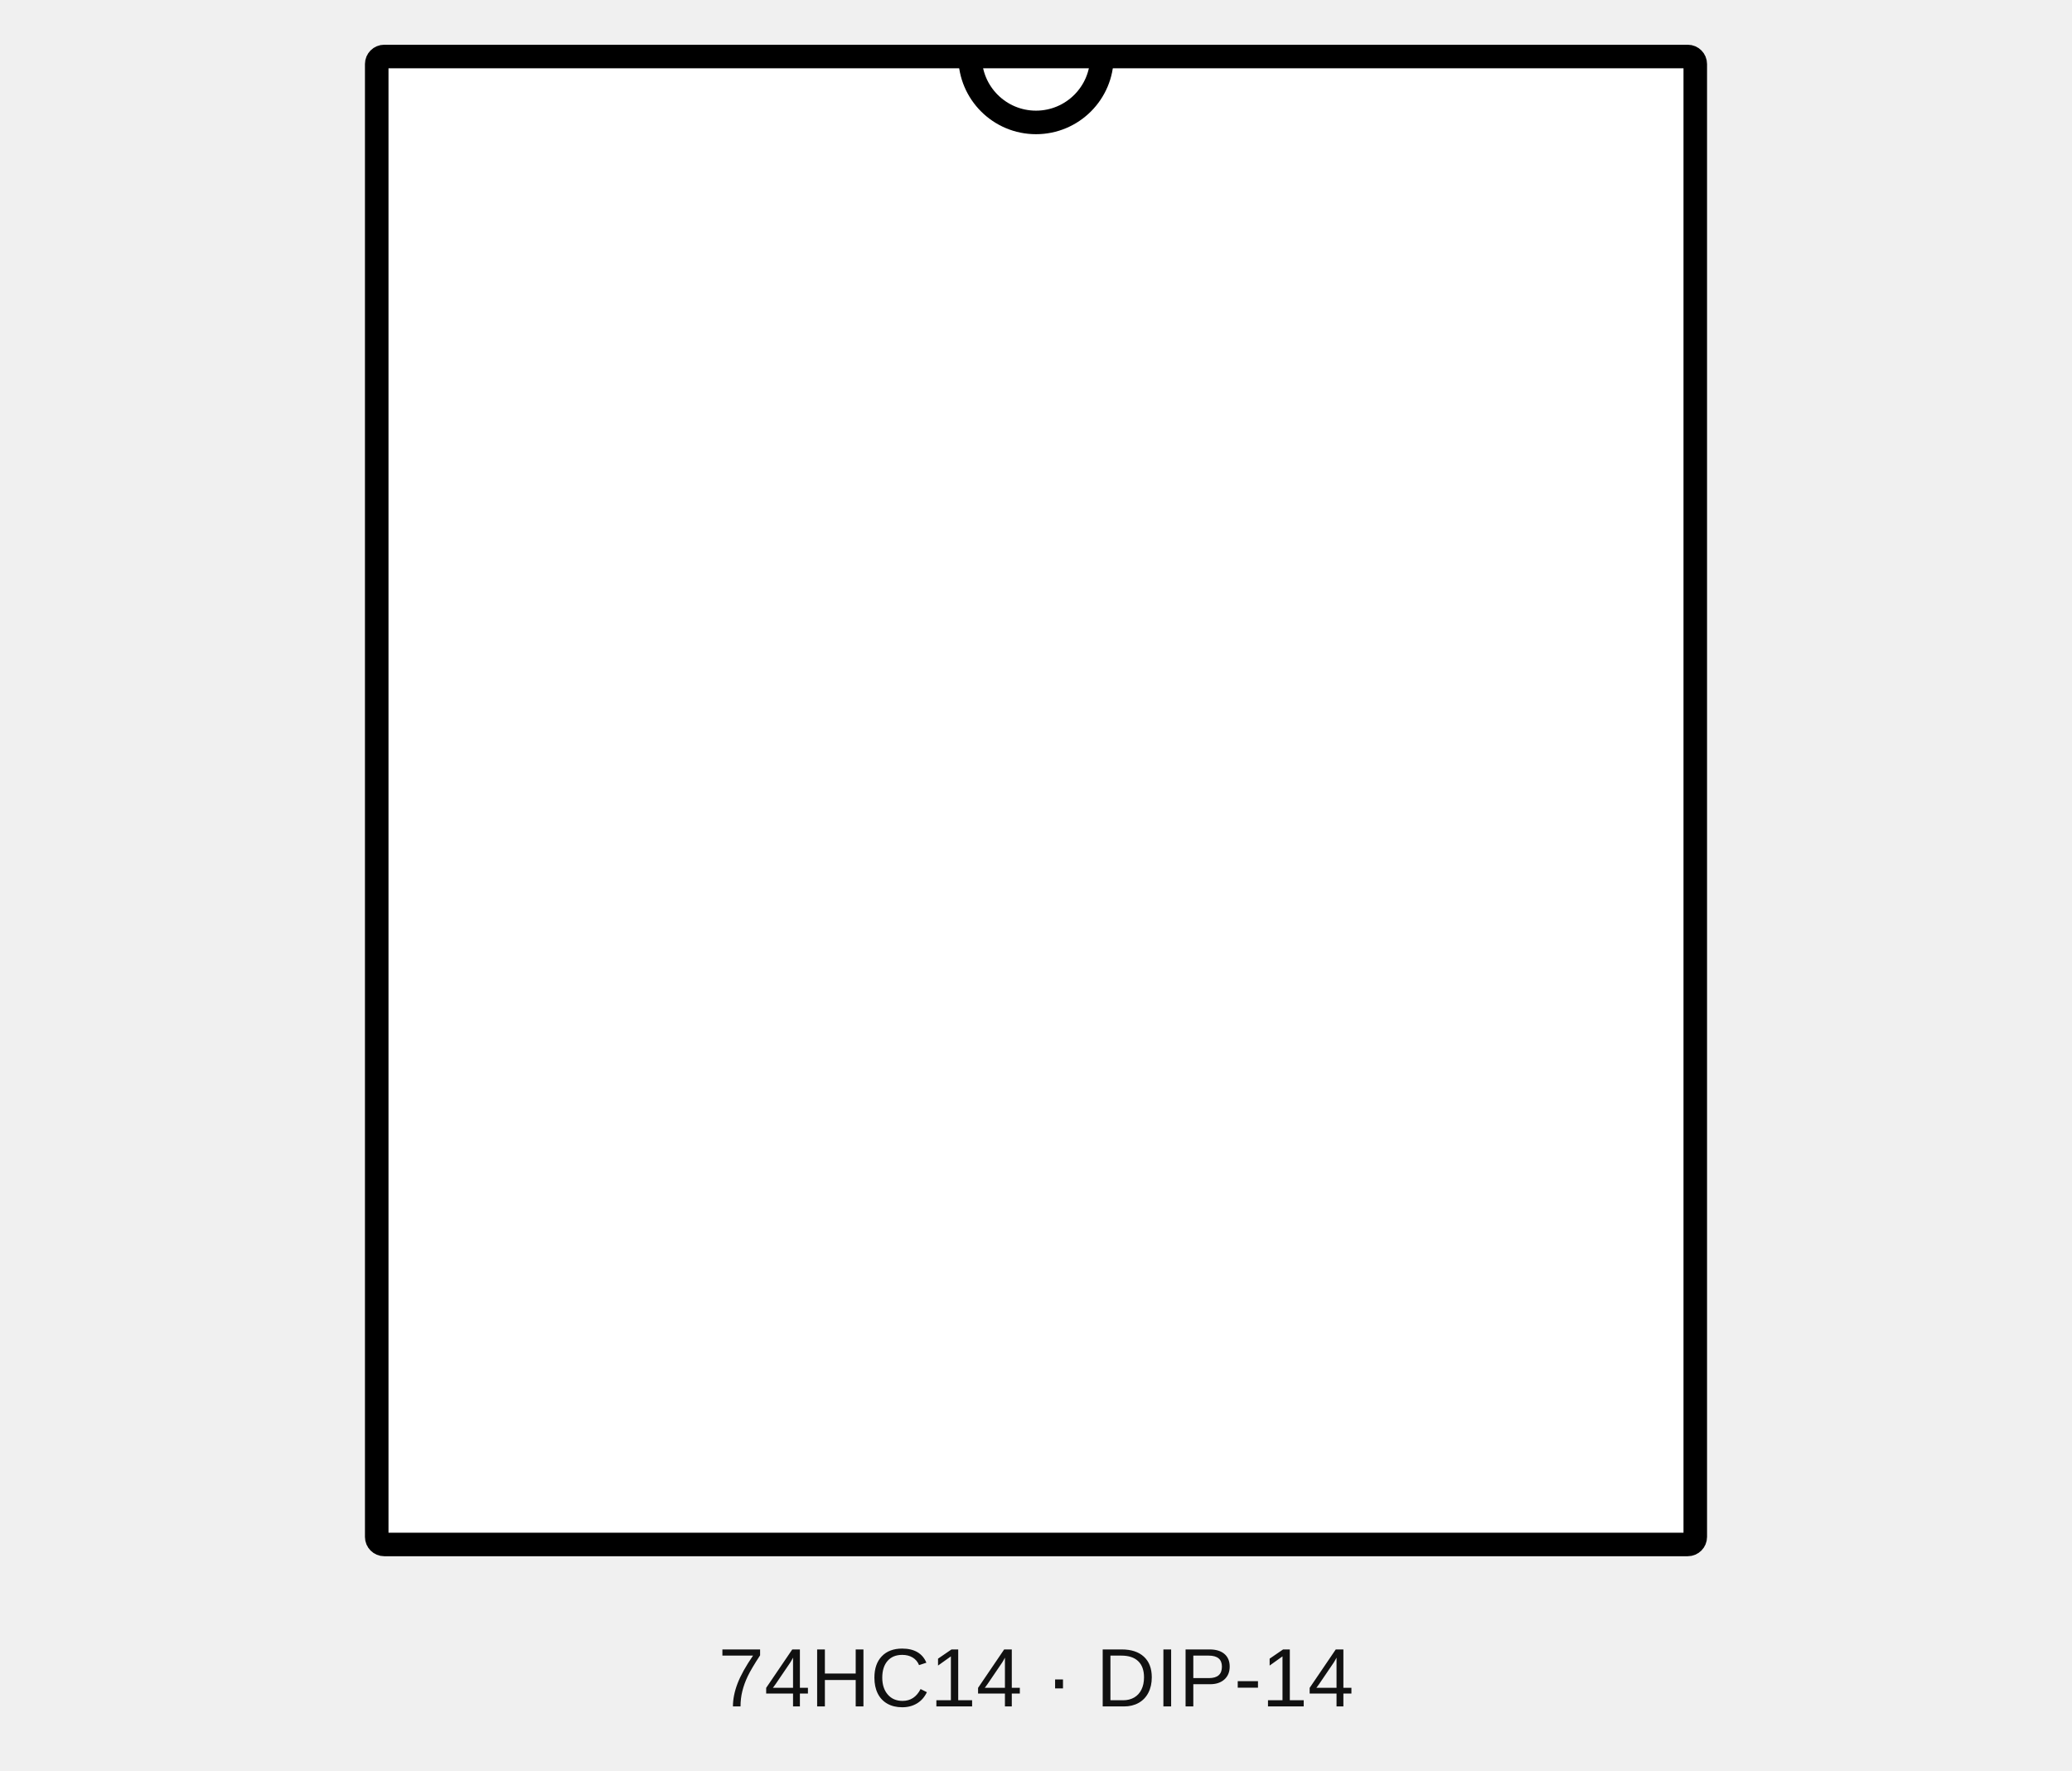
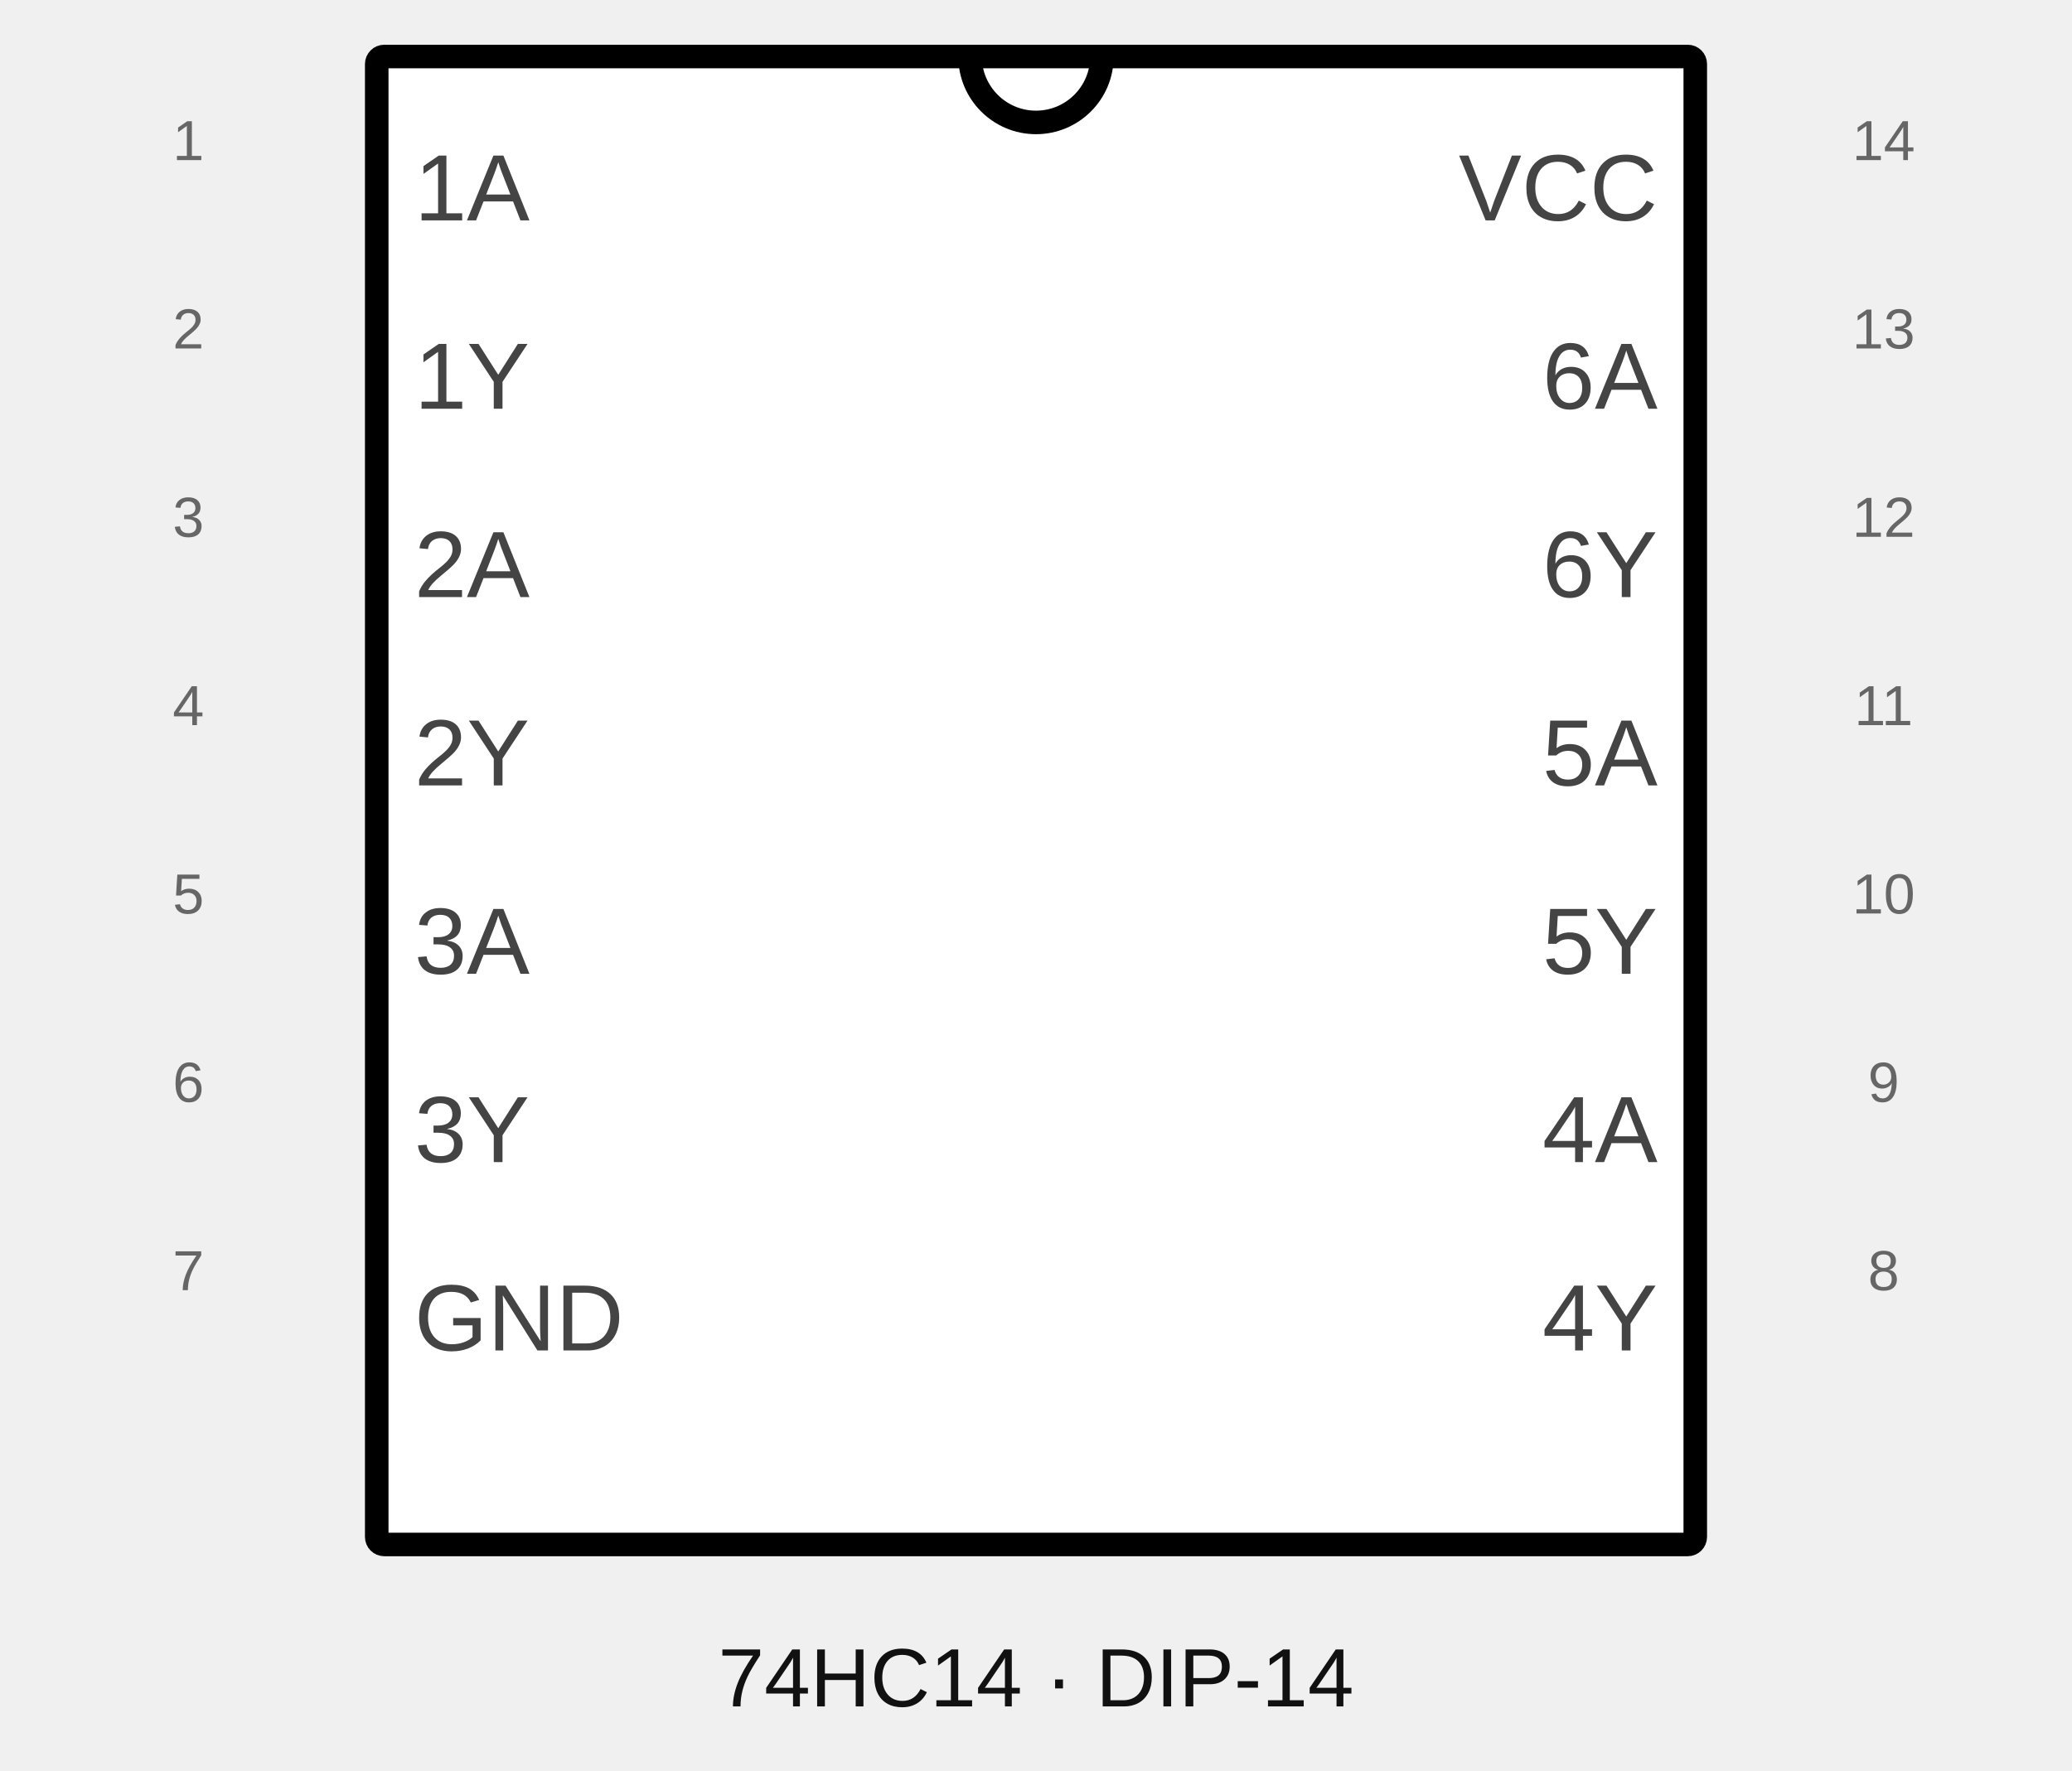
<svg xmlns="http://www.w3.org/2000/svg" viewBox="0 0 1100 940" role="img" aria-labelledby="title desc">
  <style>.body{fill:#fff;stroke:#000;stroke-width:12.5}.lead{stroke:#787878;stroke-width:9.72;stroke-linecap:round}.pin{fill:none;stroke:none}.name{font:50px "Droid Sans",Arial,sans-serif;fill:#444}.number{font:30px "Droid Sans",Arial,sans-serif;fill:#666}.title{font:44px "Droid Sans",Arial,sans-serif;fill:#111}</style>
  <text class="title" x="550" y="906" text-anchor="middle">74HC14 · DIP-14</text>
  <rect class="body" x="200" y="30" width="700" height="790" rx="4" />
  <path d="M515.0 30a35 35 0 0 0 70 0" fill="none" stroke="#000" stroke-width="12.5" />
+   <rect class="pin" id="connector0pin" data-pin-number="1" data-pin-name="1A" data-direction="input" x="5" y="95" width="195" height="10" />
+   <text class="name" x="220" y="117" text-anchor="start">1A</text>
+   <text class="number" x="100" y="85" text-anchor="middle">1</text>
+   <rect class="pin" id="connector1pin" data-pin-number="2" data-pin-name="1Y" data-direction="output" x="5" y="195" width="195" height="10" />
+   <text class="name" x="220" y="217" text-anchor="start">1Y</text>
+   <text class="number" x="100" y="185" text-anchor="middle">2</text>
+   <rect class="pin" id="connector2pin" data-pin-number="3" data-pin-name="2A" data-direction="input" x="5" y="295" width="195" height="10" />
+   <text class="name" x="220" y="317" text-anchor="start">2A</text>
+   <text class="number" x="100" y="285" text-anchor="middle">3</text>
+   <rect class="pin" id="connector3pin" data-pin-number="4" data-pin-name="2Y" data-direction="output" x="5" y="395" width="195" height="10" />
+   <text class="name" x="220" y="417" text-anchor="start">2Y</text>
+   <text class="number" x="100" y="385" text-anchor="middle">4</text>
+   <rect class="pin" id="connector4pin" data-pin-number="5" data-pin-name="3A" data-direction="input" x="5" y="495" width="195" height="10" />
+   <text class="name" x="220" y="517" text-anchor="start">3A</text>
+   <text class="number" x="100" y="485" text-anchor="middle">5</text>
+   <rect class="pin" id="connector5pin" data-pin-number="6" data-pin-name="3Y" data-direction="output" x="5" y="595" width="195" height="10" />
+   <text class="name" x="220" y="617" text-anchor="start">3Y</text>
+   <text class="number" x="100" y="585" text-anchor="middle">6</text>
+   <rect class="pin" id="connector6pin" data-pin-number="7" data-pin-name="GND" data-direction="power" x="5" y="695" width="195" height="10" />
+   <text class="name" x="220" y="717" text-anchor="start">GND</text>
+   <text class="number" x="100" y="685" text-anchor="middle">7</text>
+   <rect class="pin" id="connector7pin" data-pin-number="8" data-pin-name="4Y" data-direction="output" x="900" y="695" width="195" height="10" />
+   <text class="name" x="880" y="717" text-anchor="end">4Y</text>
+   <text class="number" x="1000" y="685" text-anchor="middle">8</text>
+   <rect class="pin" id="connector8pin" data-pin-number="9" data-pin-name="4A" data-direction="input" x="900" y="595" width="195" height="10" />
+   <text class="name" x="880" y="617" text-anchor="end">4A</text>
+   <text class="number" x="1000" y="585" text-anchor="middle">9</text>
+   <rect class="pin" id="connector9pin" data-pin-number="10" data-pin-name="5Y" data-direction="output" x="900" y="495" width="195" height="10" />
+   <text class="name" x="880" y="517" text-anchor="end">5Y</text>
+   <text class="number" x="1000" y="485" text-anchor="middle">10</text>
+   <rect class="pin" id="connector10pin" data-pin-number="11" data-pin-name="5A" data-direction="input" x="900" y="395" width="195" height="10" />
+   <text class="name" x="880" y="417" text-anchor="end">5A</text>
+   <text class="number" x="1000" y="385" text-anchor="middle">11</text>
+   <rect class="pin" id="connector11pin" data-pin-number="12" data-pin-name="6Y" data-direction="output" x="900" y="295" width="195" height="10" />
+   <text class="name" x="880" y="317" text-anchor="end">6Y</text>
+   <text class="number" x="1000" y="285" text-anchor="middle">12</text>
+   <rect class="pin" id="connector12pin" data-pin-number="13" data-pin-name="6A" data-direction="input" x="900" y="195" width="195" height="10" />
+   <text class="name" x="880" y="217" text-anchor="end">6A</text>
+   <text class="number" x="1000" y="185" text-anchor="middle">13</text>
+   <rect class="pin" id="connector13pin" data-pin-number="14" data-pin-name="VCC" data-direction="power" x="900" y="95" width="195" height="10" />
+   <text class="name" x="880" y="117" text-anchor="end">VCC</text>
+   <text class="number" x="1000" y="85" text-anchor="middle">14</text>
</svg>
